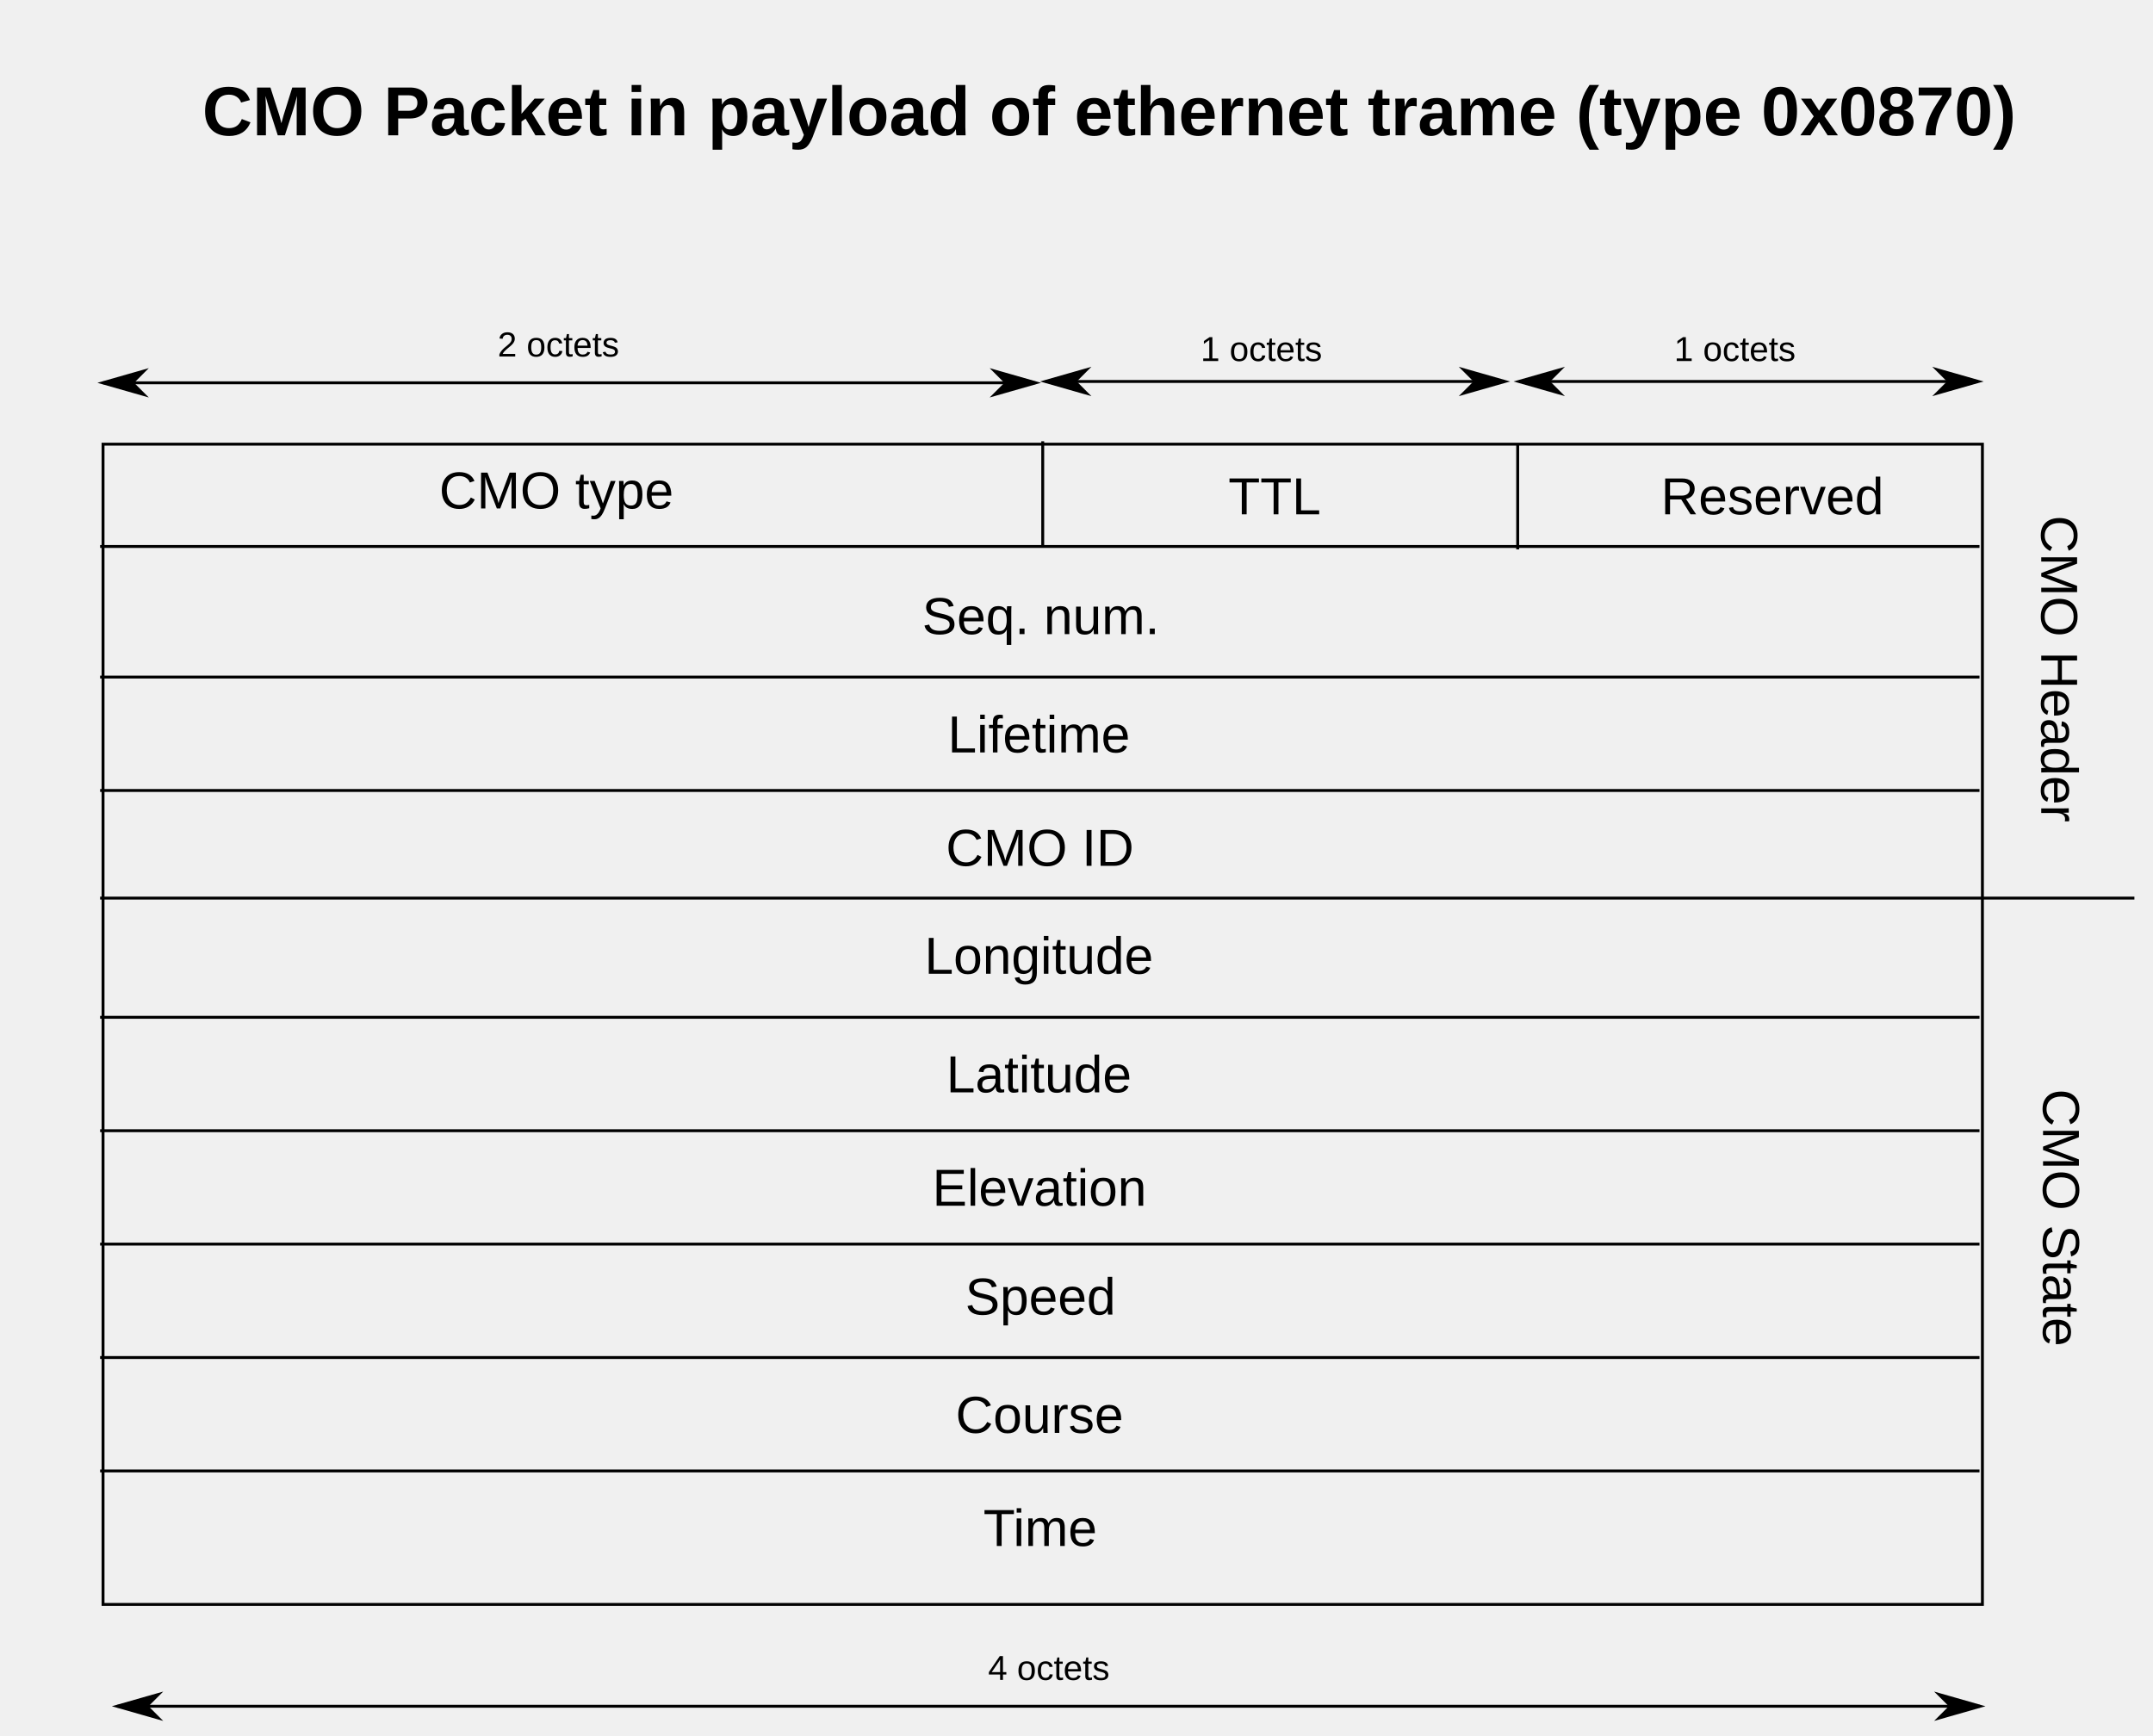
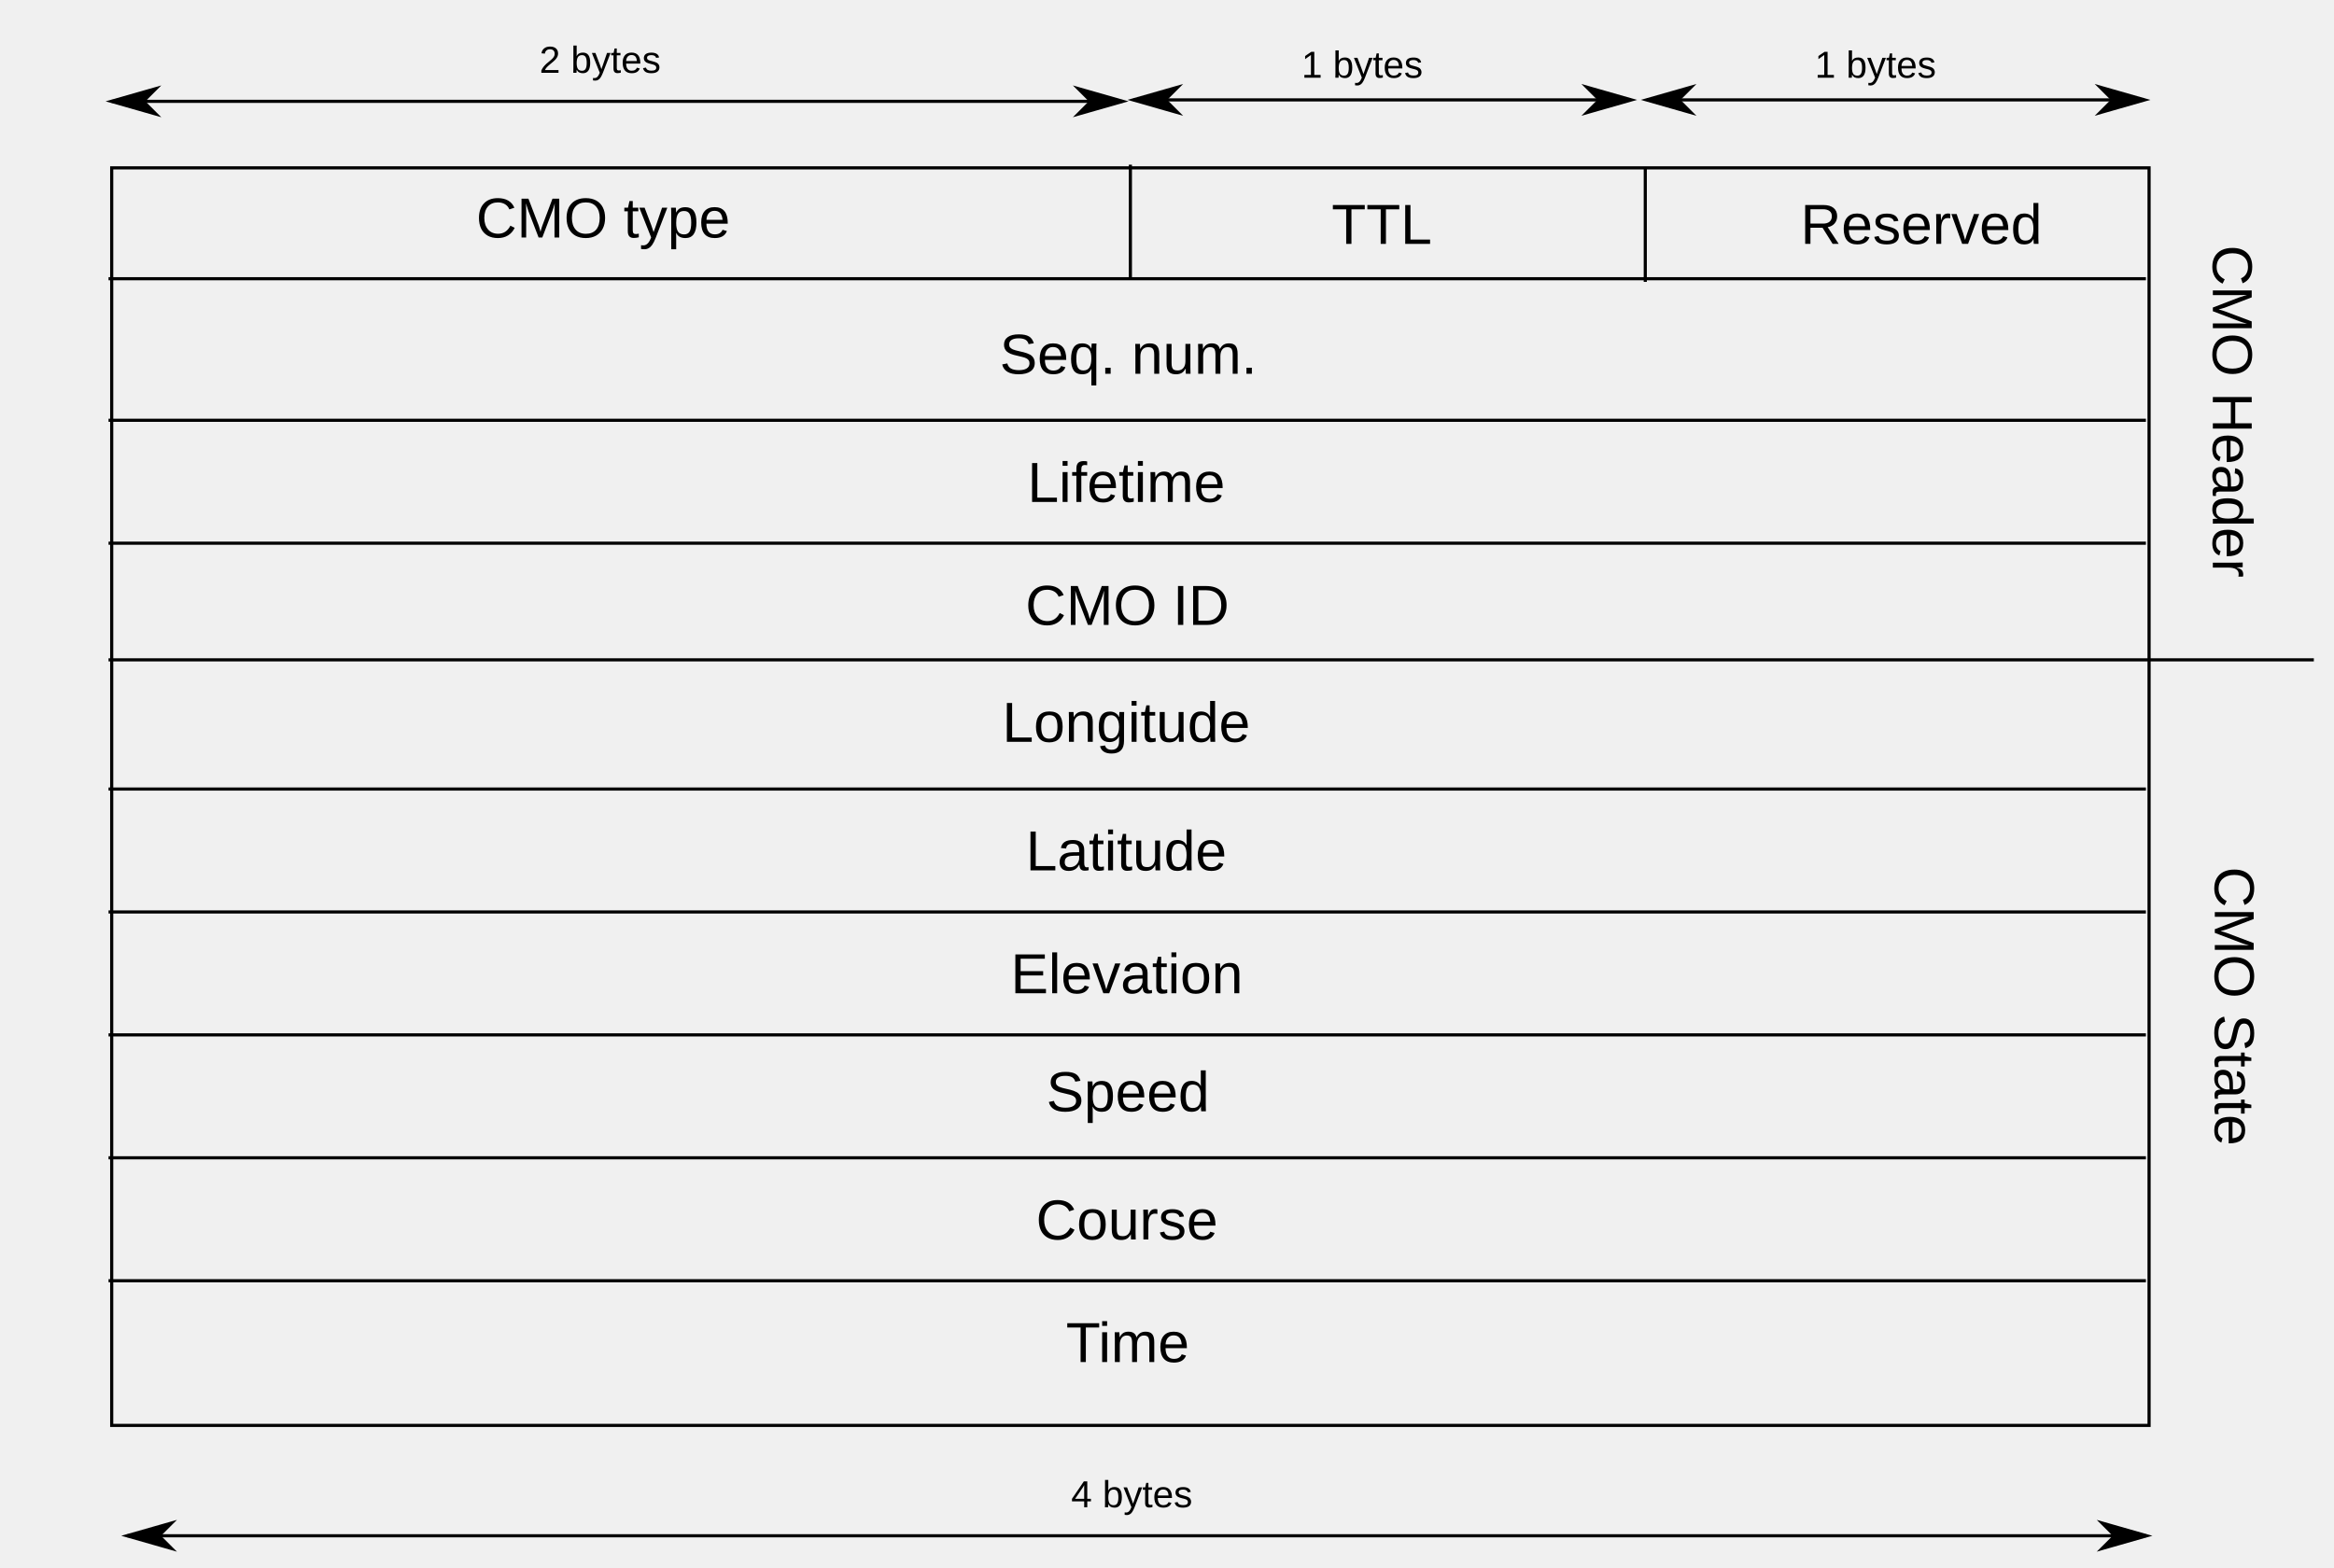
- <svg xmlns="http://www.w3.org/2000/svg" width="744.094" height="600" id="svg4610" version="1.1">
+ <svg xmlns="http://www.w3.org/2000/svg" width="744.094" height="500" id="svg4610" version="1.1">
  <defs id="defs3">
    <marker orient="auto" refY="0" refX="0" id="Arrow1Lend" style="overflow:visible">
      <path id="path3725" d="M 0,0 5,-5 -12.5,0 5,5 0,0 z" style="fill-rule:evenodd;stroke:#000000;stroke-width:1pt;marker-start:none" transform="matrix(-0.8,0,0,-0.8,-10,0)" />
    </marker>
    <marker style="overflow:visible" id="DistanceStart" refX="0" refY="0" orient="auto">
      <g id="g2300">
        <path style="fill:none;stroke:#ffffff;stroke-width:1.15;stroke-linecap:square" d="M 0,0 2,0" id="path2306" />
        <path style="fill:#000000;fill-rule:evenodd;stroke:none" d="M 0,0 13,4 9,0 13,-4 0,0 z" id="path2302" />
        <path style="fill:none;stroke:#000000;stroke-width:1;stroke-linecap:square" d="M 0,-4 0,40" id="path2304" />
      </g>
    </marker>
    <marker orient="auto" refY="0" refX="0" id="Arrow1Lstart" style="overflow:visible">
      <path id="path3722" d="M 0,0 5,-5 -12.5,0 5,5 0,0 z" style="fill-rule:evenodd;stroke:#000000;stroke-width:1pt;marker-start:none" transform="matrix(0.8,0,0,0.8,10,0)" />
    </marker>
    <marker orient="auto" refY="0" refX="0" id="Arrow1Lstart-6" style="overflow:visible">
      <path id="path3722-4" d="M 0,0 5,-5 -12.5,0 5,5 0,0 z" style="fill-rule:evenodd;stroke:#000000;stroke-width:1pt;marker-start:none" transform="matrix(0.8,0,0,0.8,10,0)" />
    </marker>
    <marker orient="auto" refY="0" refX="0" id="Arrow1Lend-6" style="overflow:visible">
      <path id="path3725-6" d="M 0,0 5,-5 -12.5,0 5,5 0,0 z" style="fill-rule:evenodd;stroke:#000000;stroke-width:1pt;marker-start:none" transform="matrix(-0.8,0,0,-0.8,-10,0)" />
    </marker>
    <marker orient="auto" refY="0" refX="0" id="Arrow1Lstart-4" style="overflow:visible">
      <path id="path3722-0" d="M 0,0 5,-5 -12.5,0 5,5 0,0 z" style="fill-rule:evenodd;stroke:#000000;stroke-width:1pt;marker-start:none" transform="matrix(0.8,0,0,0.8,10,0)" />
    </marker>
    <marker orient="auto" refY="0" refX="0" id="Arrow1Lend-1" style="overflow:visible">
      <path id="path3725-0" d="M 0,0 5,-5 -12.5,0 5,5 0,0 z" style="fill-rule:evenodd;stroke:#000000;stroke-width:1pt;marker-start:none" transform="matrix(-0.8,0,0,-0.8,-10,0)" />
    </marker>
    <marker orient="auto" refY="0" refX="0" id="Arrow1Lstart-64" style="overflow:visible">
      <path id="path3722-5" d="M 0,0 5,-5 -12.5,0 5,5 0,0 z" style="fill-rule:evenodd;stroke:#000000;stroke-width:1pt;marker-start:none" transform="matrix(0.8,0,0,0.8,10,0)" />
    </marker>
    <marker orient="auto" refY="0" refX="0" id="Arrow1Lend-14" style="overflow:visible">
      <path id="path3725-2" d="M 0,0 5,-5 -12.5,0 5,5 0,0 z" style="fill-rule:evenodd;stroke:#000000;stroke-width:1pt;marker-start:none" transform="matrix(-0.8,0,0,-0.8,-10,0)" />
    </marker>
    <marker orient="auto" refY="0" refX="0" id="Arrow1Lstart-5" style="overflow:visible">
      <path id="path3722-2" d="M 0,0 5,-5 -12.5,0 5,5 0,0 z" style="fill-rule:evenodd;stroke:#000000;stroke-width:1pt;marker-start:none" transform="matrix(0.8,0,0,0.8,10,0)" />
    </marker>
    <marker orient="auto" refY="0" refX="0" id="Arrow1Lend-17" style="overflow:visible">
      <path id="path3725-1" d="M 0,0 5,-5 -12.5,0 5,5 0,0 z" style="fill-rule:evenodd;stroke:#000000;stroke-width:1pt;marker-start:none" transform="matrix(-0.8,0,0,-0.8,-10,0)" />
    </marker>
  </defs>
-   <g id="layer1" transform="translate(0,-452.3622)">
+   <g id="layer1" transform="translate(0,-552.3622)">
    <text xml:space="preserve" style="font-size:12px;font-style:normal;font-variant:normal;font-weight:bold;font-stretch:normal;text-align:start;line-height:125%;writing-mode:lr-tb;text-anchor:start;fill:#000000;fill-opacity:1;stroke:none;font-family:Arial;-inkscape-font-specification:AlArabiya Bold" x="69.898" y="499.129" id="text4618">
-       <tspan id="tspan4620" x="69.898" y="499.129" style="font-size:24px">CMO Packet in payload of ethernet trame (type 0x0870)</tspan>
+       <tspan id="tspan4620" x="69.898" y="499.129" style="font-size:24px" />
    </text>
    <rect style="fill:none;stroke:#000000;stroke-width:1;stroke-miterlimit:4;stroke-opacity:1;stroke-dasharray:none;stroke-dashoffset:0" id="rect4622" width="649.528" height="401.031" x="35.611" y="605.89" />
    <text xml:space="preserve" style="font-size:18px;font-style:normal;font-variant:normal;font-weight:normal;font-stretch:normal;text-align:start;line-height:125%;writing-mode:lr-tb;text-anchor:start;fill:#000000;fill-opacity:1;stroke:none;font-family:Arial;-inkscape-font-specification:Arial" x="151.779" y="628.113" id="text5134">
      <tspan id="tspan5136" x="151.779" y="628.113">CMO type</tspan>
    </text>
    <text xml:space="preserve" style="font-size:18px;font-style:normal;font-variant:normal;font-weight:normal;font-stretch:normal;text-align:start;line-height:125%;writing-mode:lr-tb;text-anchor:start;fill:#000000;fill-opacity:1;stroke:none;font-family:Arial;-inkscape-font-specification:Arial" x="424.52" y="630.134" id="text5138">
      <tspan id="tspan5140" x="424.52" y="630.134">TTL</tspan>
    </text>
    <text xml:space="preserve" style="font-size:18px;font-style:normal;font-variant:normal;font-weight:normal;font-stretch:normal;text-align:start;line-height:125%;writing-mode:lr-tb;text-anchor:start;fill:#000000;fill-opacity:1;stroke:none;font-family:Arial;-inkscape-font-specification:Arial" x="318.694" y="671.55" id="text5142">
      <tspan id="tspan5144" x="318.694" y="671.55">Seq. num.</tspan>
    </text>
    <text xml:space="preserve" style="font-size:18px;font-style:normal;font-variant:normal;font-weight:normal;font-stretch:normal;text-align:start;line-height:125%;writing-mode:lr-tb;text-anchor:start;fill:#000000;fill-opacity:1;stroke:none;font-family:Arial;-inkscape-font-specification:Arial" x="574.023" y="630.134" id="text5146">
      <tspan id="tspan5148" x="574.023" y="630.134">Reserved</tspan>
    </text>
    <text xml:space="preserve" style="font-size:18px;font-style:normal;font-variant:normal;font-weight:normal;font-stretch:normal;text-align:start;line-height:125%;writing-mode:lr-tb;text-anchor:start;fill:#000000;fill-opacity:1;stroke:none;font-family:Arial;-inkscape-font-specification:Arial" x="327.549" y="712.432" id="text5142-1">
      <tspan id="tspan5144-3" x="327.549" y="712.432">Lifetime</tspan>
    </text>
    <text xml:space="preserve" style="font-size:18px;font-style:normal;font-variant:normal;font-weight:normal;font-stretch:normal;text-align:start;line-height:125%;writing-mode:lr-tb;text-anchor:start;fill:#000000;fill-opacity:1;stroke:none;font-family:Arial;-inkscape-font-specification:Arial" x="326.898" y="751.632" id="text5142-1-5">
      <tspan id="tspan5144-3-8" x="326.898" y="751.632">CMO ID</tspan>
    </text>
    <text xml:space="preserve" style="font-size:18px;font-style:normal;font-variant:normal;font-weight:normal;font-stretch:normal;text-align:start;line-height:125%;writing-mode:lr-tb;text-anchor:start;fill:#000000;fill-opacity:1;stroke:none;font-family:Arial;-inkscape-font-specification:Arial" x="319.516" y="788.932" id="text5200">
      <tspan id="tspan5202" x="319.516" y="788.932">Longitude</tspan>
    </text>
    <text xml:space="preserve" style="font-size:18px;font-style:normal;font-variant:normal;font-weight:normal;font-stretch:normal;text-align:start;line-height:125%;writing-mode:lr-tb;text-anchor:start;fill:#000000;fill-opacity:1;stroke:none;font-family:Arial;-inkscape-font-specification:Arial" x="327.039" y="829.92" id="text5204">
      <tspan id="tspan5206" x="327.039" y="829.92">Latitude</tspan>
    </text>
    <text xml:space="preserve" style="font-size:18px;font-style:normal;font-variant:normal;font-weight:normal;font-stretch:normal;text-align:start;line-height:125%;writing-mode:lr-tb;text-anchor:start;fill:#000000;fill-opacity:1;stroke:none;font-family:Arial;-inkscape-font-specification:Arial" x="322.223" y="869.12" id="text5208">
      <tspan id="tspan5210" x="322.223" y="869.12">Elevation</tspan>
    </text>
    <text xml:space="preserve" style="font-size:18px;font-style:normal;font-variant:normal;font-weight:normal;font-stretch:normal;text-align:start;line-height:125%;writing-mode:lr-tb;text-anchor:start;fill:#000000;fill-opacity:1;stroke:none;font-family:Arial;-inkscape-font-specification:Arial" x="333.565" y="906.746" id="text5212">
      <tspan id="tspan5214" x="333.565" y="906.746">Speed</tspan>
    </text>
    <text xml:space="preserve" style="font-size:18px;font-style:normal;font-variant:normal;font-weight:normal;font-stretch:normal;text-align:start;line-height:125%;writing-mode:lr-tb;text-anchor:start;fill:#000000;fill-opacity:1;stroke:none;font-family:Arial;-inkscape-font-specification:Arial" x="330.256" y="947.624" id="text5216">
      <tspan id="tspan5218" x="330.256" y="947.624">Course</tspan>
    </text>
    <text xml:space="preserve" style="font-size:18px;font-style:normal;font-variant:normal;font-weight:normal;font-stretch:normal;text-align:start;line-height:125%;writing-mode:lr-tb;text-anchor:start;fill:#000000;fill-opacity:1;stroke:none;font-family:Arial;-inkscape-font-specification:Arial" x="339.845" y="986.717" id="text5220">
      <tspan id="tspan5222" x="339.845" y="986.717">Time</tspan>
    </text>
    <path style="fill:none;stroke:#000000;stroke-width:1px;stroke-linecap:butt;stroke-linejoin:miter;stroke-opacity:1" d="m 34.601,641.245 649.528,0" id="path5224" />
    <path style="fill:none;stroke:#000000;stroke-width:1px;stroke-linecap:butt;stroke-linejoin:miter;stroke-opacity:1" d="m 360.375,604.88 0,36.365" id="path5226" />
    <path style="fill:none;stroke:#000000;stroke-width:1px;stroke-linecap:butt;stroke-linejoin:miter;stroke-opacity:1" d="m 524.525,605.89 0,36.365" id="path5226-0" />
    <path id="path5263" d="m 34.601,686.386 649.528,0" style="fill:none;stroke:#000000;stroke-width:1px;stroke-linecap:butt;stroke-linejoin:miter;stroke-opacity:1" />
    <path id="path5267" d="m 34.601,725.585 649.528,0" style="fill:none;stroke:#000000;stroke-width:1px;stroke-linecap:butt;stroke-linejoin:miter;stroke-opacity:1" />
    <path style="fill:none;stroke:#000000;stroke-width:1px;stroke-linecap:butt;stroke-linejoin:miter;stroke-opacity:1" d="m 34.601,762.784 703.066,0" id="path5269" />
    <path id="path5271" d="m 34.601,803.984 649.528,0" style="fill:none;stroke:#000000;stroke-width:1px;stroke-linecap:butt;stroke-linejoin:miter;stroke-opacity:1" />
    <path style="fill:none;stroke:#000000;stroke-width:1px;stroke-linecap:butt;stroke-linejoin:miter;stroke-opacity:1" d="m 34.601,843.183 649.528,0" id="path5273" />
    <path id="path5275" d="m 34.601,882.382 649.528,0" style="fill:none;stroke:#000000;stroke-width:1px;stroke-linecap:butt;stroke-linejoin:miter;stroke-opacity:1" />
    <path style="fill:none;stroke:#000000;stroke-width:1px;stroke-linecap:butt;stroke-linejoin:miter;stroke-opacity:1" d="m 34.601,921.582 649.528,0" id="path5277" />
    <path id="path5279" d="m 34.601,960.781 649.528,0" style="fill:none;stroke:#000000;stroke-width:1px;stroke-linecap:butt;stroke-linejoin:miter;stroke-opacity:1" />
    <text xml:space="preserve" style="font-size:18px;font-style:normal;font-variant:normal;font-weight:normal;font-stretch:normal;text-align:start;line-height:125%;writing-mode:lr-tb;text-anchor:start;fill:#000000;fill-opacity:1;stroke:none;font-family:Arial;-inkscape-font-specification:Arial" x="630.5" y="-705.472" id="text5326" transform="matrix(0,1,-1,0,0,0)">
      <tspan id="tspan5328" x="630.5" y="-705.472">CMO Header</tspan>
    </text>
    <text xml:space="preserve" style="font-size:18px;font-style:normal;font-variant:normal;font-weight:normal;font-stretch:normal;text-align:start;line-height:125%;writing-mode:lr-tb;text-anchor:start;fill:#000000;fill-opacity:1;stroke:none;font-family:Arial;-inkscape-font-specification:Arial" x="828.747" y="-706.095" id="text5326-0" transform="matrix(0,1,-1,0,0,0)">
      <tspan id="tspan5328-8" x="828.747" y="-706.095">CMO State</tspan>
    </text>
    <path style="fill:none;stroke:#000000;stroke-width:0.999;stroke-linecap:butt;stroke-linejoin:miter;stroke-miterlimit:4;stroke-opacity:1;stroke-dasharray:none;marker-start:url(#Arrow1Lstart);marker-end:url(#Arrow1Lend)" d="m 35.611,584.677 322.239,0" id="path5355" />
    <text xml:space="preserve" style="font-size:12px;font-style:normal;font-variant:normal;font-weight:normal;font-stretch:normal;text-align:start;line-height:125%;writing-mode:lr-tb;text-anchor:start;fill:#000000;fill-opacity:1;stroke:none;font-family:Arial;-inkscape-font-specification:Arial" x="171.982" y="575.585" id="text5930">
-       <tspan id="tspan5932" x="171.982" y="575.585">2 octets</tspan>
+       <tspan id="tspan5932" x="171.982" y="575.585">2 bytes</tspan>
    </text>
    <path style="fill:none;stroke:#000000;stroke-width:0.999;stroke-linecap:butt;stroke-linejoin:miter;stroke-miterlimit:4;stroke-opacity:1;stroke-dasharray:none;marker-start:url(#Arrow1Lstart);marker-end:url(#Arrow1Lend)" d="m 361.386,584.216 158.594,0" id="path5355-7" />
    <text xml:space="preserve" style="font-size:12px;font-style:normal;font-variant:normal;font-weight:normal;font-stretch:normal;text-align:start;line-height:125%;writing-mode:lr-tb;text-anchor:start;fill:#000000;fill-opacity:1;stroke:none;font-family:Arial;-inkscape-font-specification:Arial" x="414.924" y="577.144" id="text5930-1">
-       <tspan id="tspan5932-1" x="414.924" y="577.144">1 octets</tspan>
+       <tspan id="tspan5932-1" x="414.924" y="577.144">1 bytes</tspan>
    </text>
    <path style="fill:none;stroke:#000000;stroke-width:0.999;stroke-linecap:butt;stroke-linejoin:miter;stroke-miterlimit:4;stroke-opacity:1;stroke-dasharray:none;marker-start:url(#Arrow1Lstart);marker-end:url(#Arrow1Lend)" d="m 525.03,584.216 158.594,0" id="path5355-7-6" />
    <text xml:space="preserve" style="font-size:12px;font-style:normal;font-variant:normal;font-weight:normal;font-stretch:normal;text-align:start;line-height:125%;writing-mode:lr-tb;text-anchor:start;fill:#000000;fill-opacity:1;stroke:none;font-family:Arial;-inkscape-font-specification:Arial" x="578.568" y="577.144" id="text5930-1-1">
-       <tspan id="tspan5932-1-3" x="578.568" y="577.144">1 octets</tspan>
+       <tspan id="tspan5932-1-3" x="578.568" y="577.144">1 bytes</tspan>
    </text>
    <path style="fill:none;stroke:#000000;stroke-width:0.999;stroke-linecap:butt;stroke-linejoin:miter;stroke-miterlimit:4;stroke-opacity:1;stroke-dasharray:none;marker-start:url(#Arrow1Lstart);marker-end:url(#Arrow1Lend)" d="m 40.595,1042.115 643.667,0" id="path5355-9" />
    <text xml:space="preserve" style="font-size:12px;font-style:normal;font-variant:normal;font-weight:normal;font-stretch:normal;text-align:start;line-height:125%;writing-mode:lr-tb;text-anchor:start;fill:#000000;fill-opacity:1;stroke:none;font-family:Arial;-inkscape-font-specification:Arial" x="341.473" y="1033.024" id="text5930-0">
-       <tspan id="tspan5932-7" x="341.473" y="1033.024">4 octets</tspan>
+       <tspan id="tspan5932-7" x="341.473" y="1033.024">4 bytes</tspan>
    </text>
  </g>
</svg>
